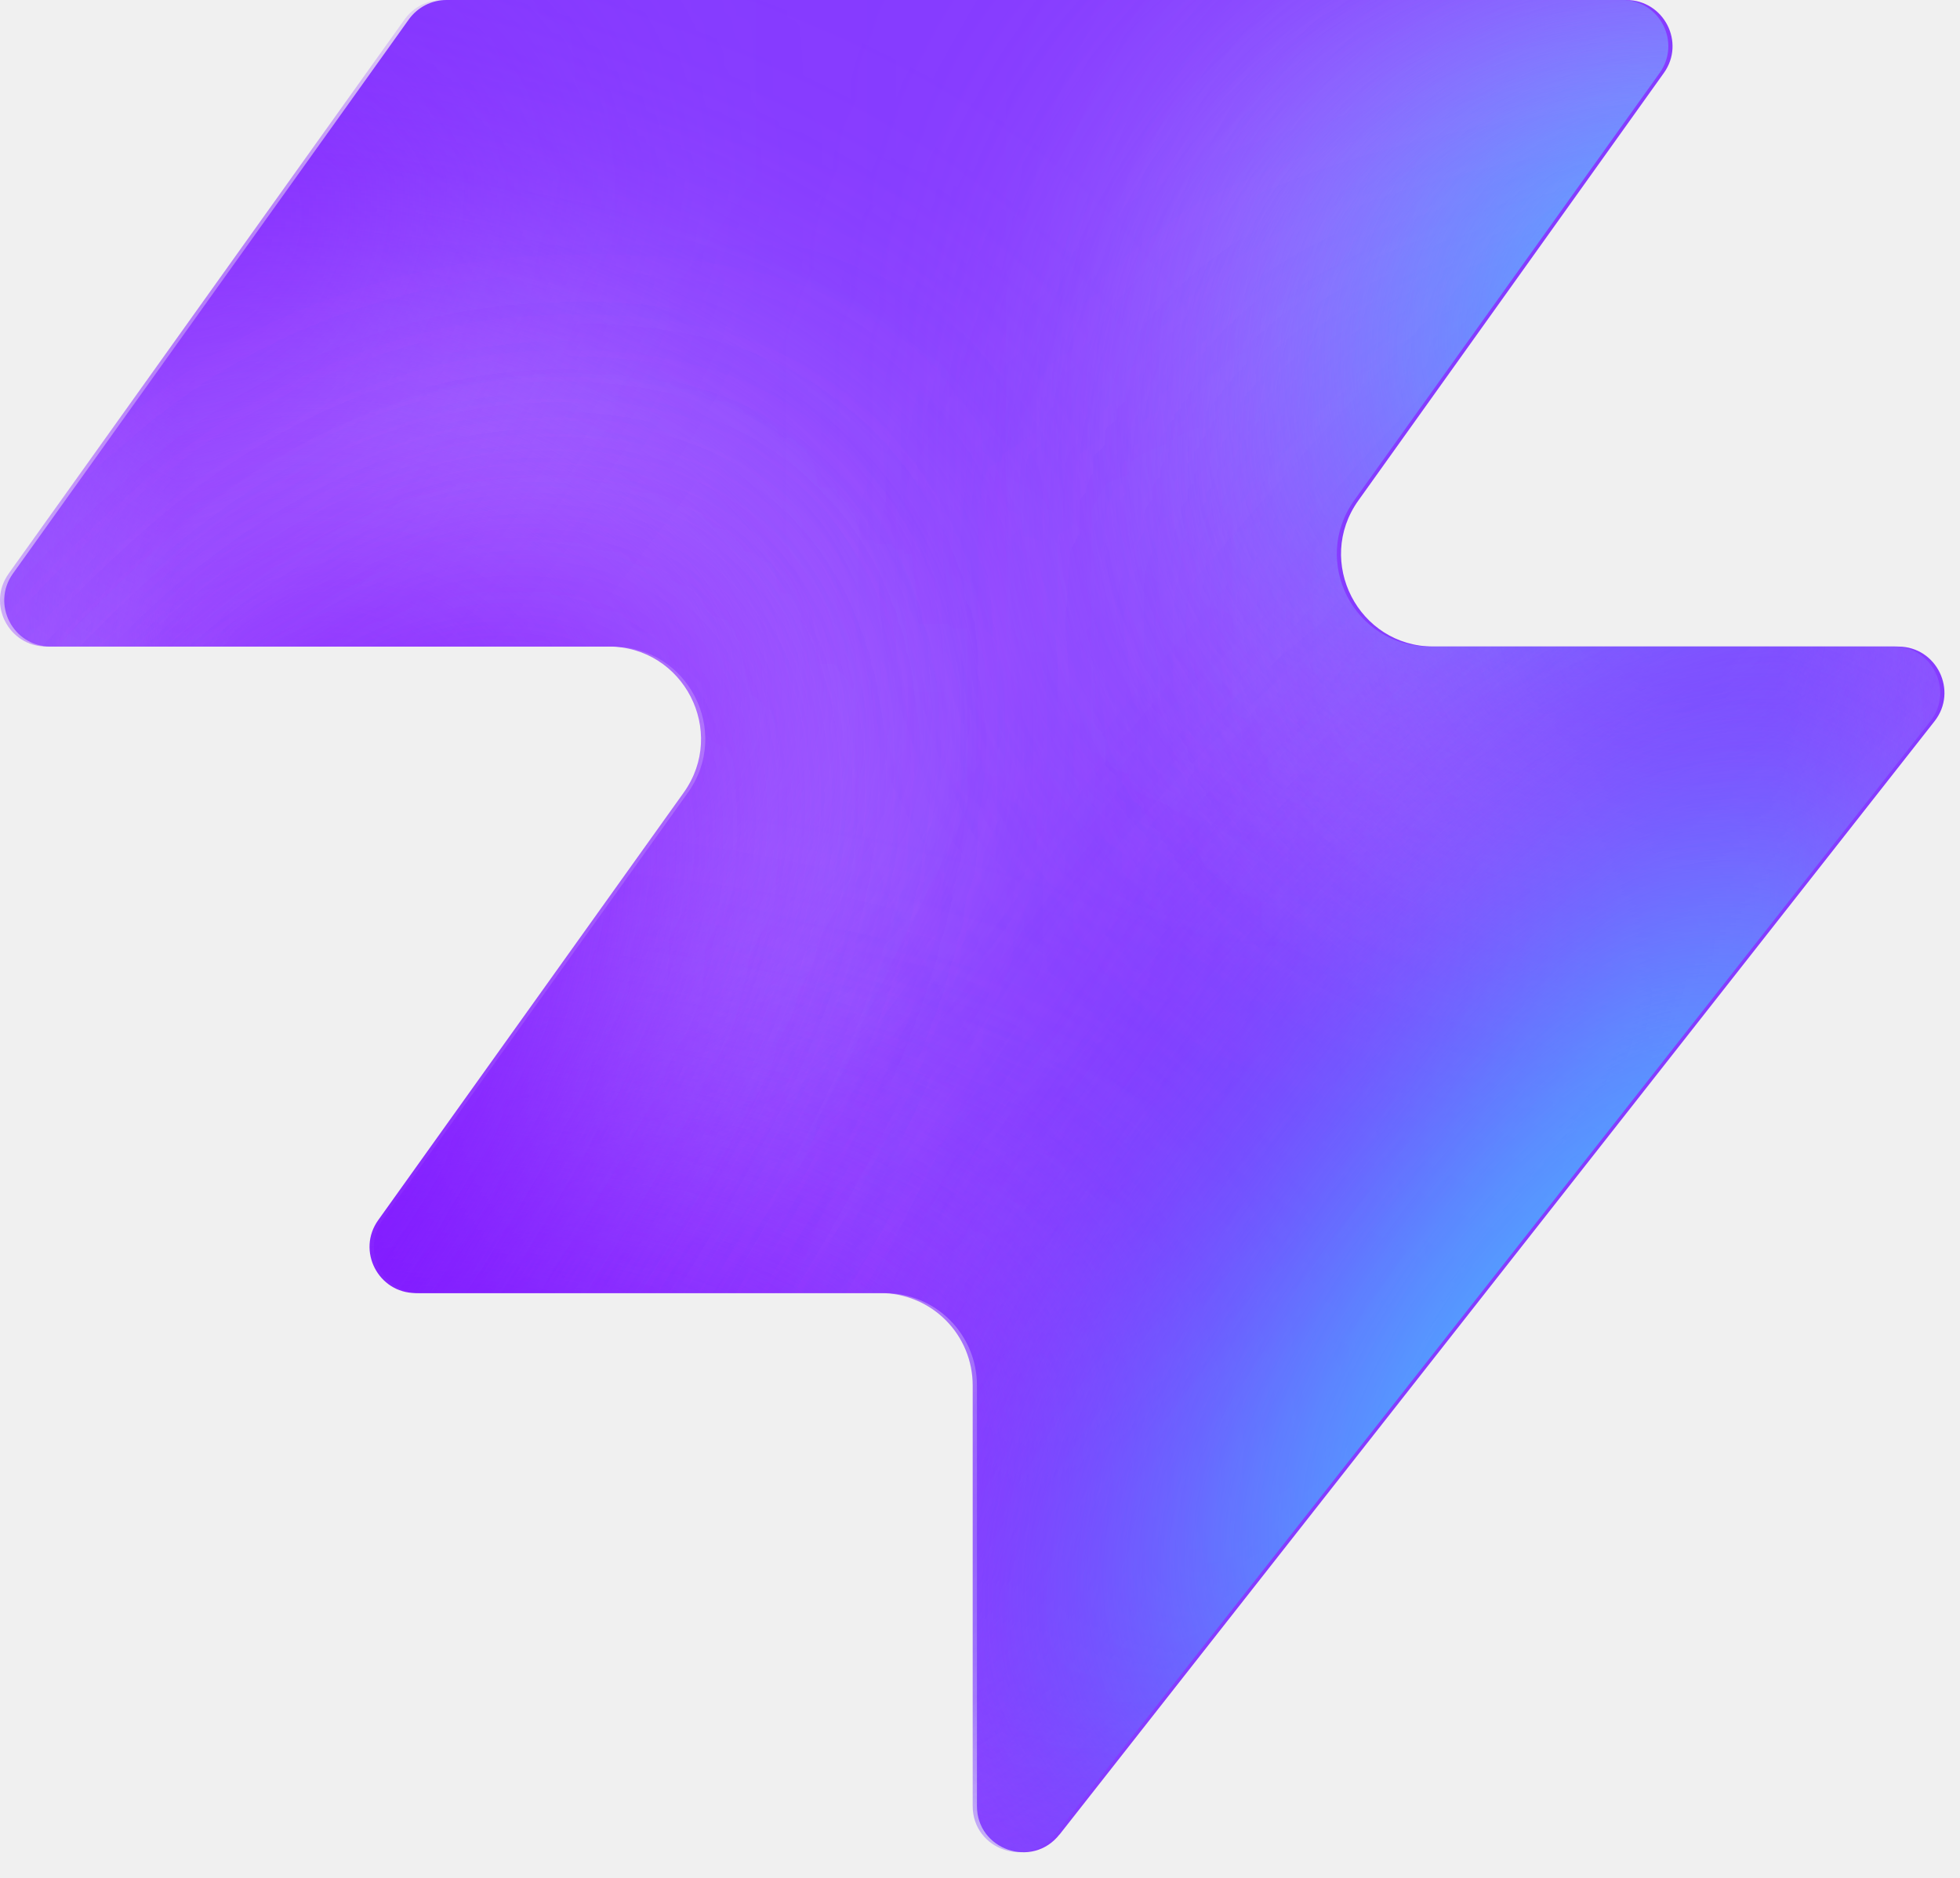
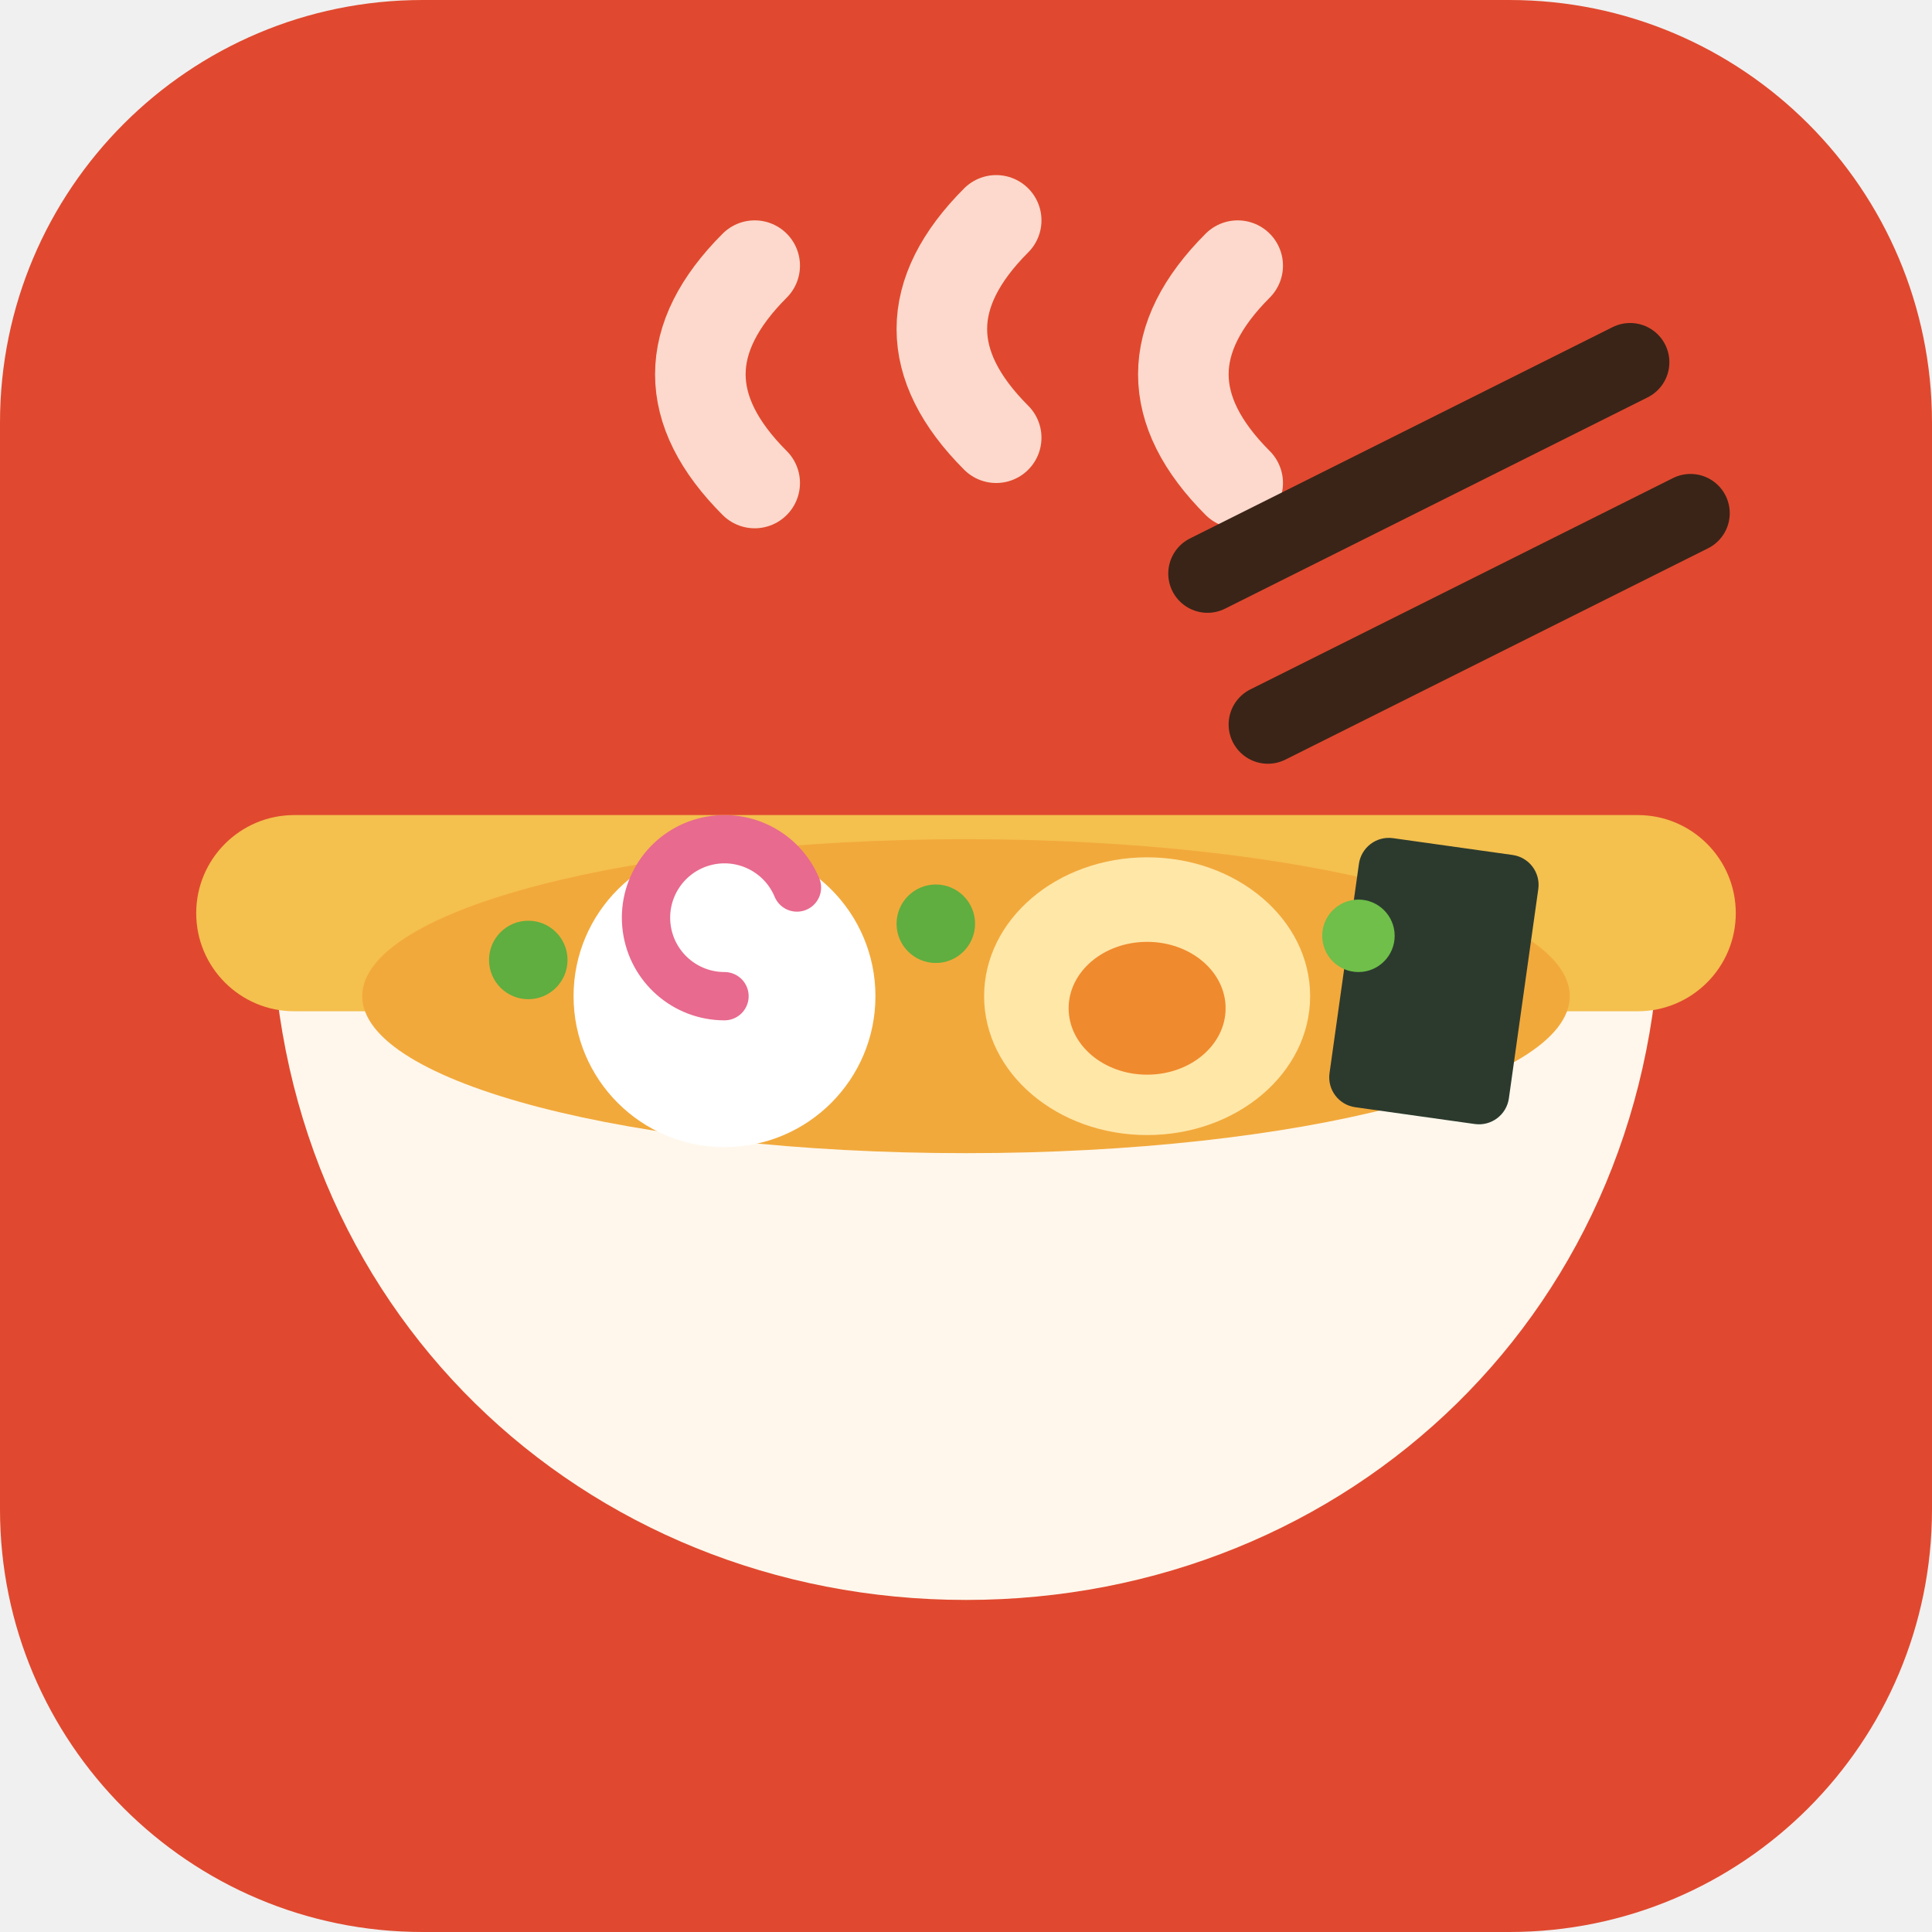
- <svg xmlns="http://www.w3.org/2000/svg" width="48" height="46" fill="none" viewBox="0 0 48 46">
-   <path fill="#863bff" d="M25.946 44.938c-.664.845-2.021.375-2.021-.698V33.937a2.26 2.26 0 0 0-2.262-2.262H10.287c-.92 0-1.456-1.04-.92-1.788l7.48-10.471c1.07-1.497 0-3.578-1.842-3.578H1.237c-.92 0-1.456-1.04-.92-1.788L10.013.474c.214-.297.556-.474.92-.474h28.894c.92 0 1.456 1.04.92 1.788l-7.48 10.471c-1.07 1.498 0 3.579 1.842 3.579h11.377c.943 0 1.473 1.088.89 1.83L25.947 44.94z" style="fill:#863bff;fill:color(display-p3 .525 .23 1);fill-opacity:1" />
-   <mask id="a" width="48" height="46" x="0" y="0" maskUnits="userSpaceOnUse" style="mask-type:alpha">
-     <path fill="#000" d="M25.842 44.938c-.664.844-2.021.375-2.021-.698V33.937a2.26 2.26 0 0 0-2.262-2.262H10.183c-.92 0-1.456-1.04-.92-1.788l7.48-10.471c1.07-1.498 0-3.579-1.842-3.579H1.133c-.92 0-1.456-1.04-.92-1.787L9.91.473c.214-.297.556-.474.92-.474h28.894c.92 0 1.456 1.04.92 1.788l-7.48 10.471c-1.07 1.498 0 3.578 1.842 3.578h11.377c.943 0 1.473 1.088.89 1.832L25.843 44.94z" style="fill:#000;fill-opacity:1" />
-   </mask>
-   <g mask="url(#a)">
-     <g filter="url(#b)">
-       <ellipse cx="5.508" cy="14.704" fill="#ede6ff" rx="5.508" ry="14.704" style="fill:#ede6ff;fill:color(display-p3 .927 .903 1);fill-opacity:1" transform="matrix(.00324 1 1 -.00324 -4.47 31.516)" />
-     </g>
-     <g filter="url(#c)">
-       <ellipse cx="10.399" cy="29.851" fill="#ede6ff" rx="10.399" ry="29.851" style="fill:#ede6ff;fill:color(display-p3 .927 .903 1);fill-opacity:1" transform="matrix(.00324 1 1 -.00324 -39.328 7.883)" />
-     </g>
-     <g filter="url(#d)">
-       <ellipse cx="5.508" cy="30.487" fill="#7e14ff" rx="5.508" ry="30.487" style="fill:#7e14ff;fill:color(display-p3 .492 .077 1);fill-opacity:1" transform="rotate(89.814 -25.913 -14.639)scale(1 -1)" />
-     </g>
-     <g filter="url(#e)">
-       <ellipse cx="5.508" cy="30.599" fill="#7e14ff" rx="5.508" ry="30.599" style="fill:#7e14ff;fill:color(display-p3 .492 .077 1);fill-opacity:1" transform="rotate(89.814 -32.644 -3.334)scale(1 -1)" />
-     </g>
-     <g filter="url(#f)">
-       <ellipse cx="5.508" cy="30.599" fill="#7e14ff" rx="5.508" ry="30.599" style="fill:#7e14ff;fill:color(display-p3 .492 .077 1);fill-opacity:1" transform="matrix(.00324 1 1 -.00324 -34.34 30.47)" />
-     </g>
-     <g filter="url(#g)">
-       <ellipse cx="14.072" cy="22.078" fill="#ede6ff" rx="14.072" ry="22.078" style="fill:#ede6ff;fill:color(display-p3 .927 .903 1);fill-opacity:1" transform="rotate(93.35 24.506 48.493)scale(-1 1)" />
-     </g>
-     <g filter="url(#h)">
-       <ellipse cx="3.47" cy="21.501" fill="#7e14ff" rx="3.47" ry="21.501" style="fill:#7e14ff;fill:color(display-p3 .492 .077 1);fill-opacity:1" transform="rotate(89.009 28.708 47.59)scale(-1 1)" />
-     </g>
-     <g filter="url(#i)">
-       <ellipse cx="3.47" cy="21.501" fill="#7e14ff" rx="3.47" ry="21.501" style="fill:#7e14ff;fill:color(display-p3 .492 .077 1);fill-opacity:1" transform="rotate(89.009 28.708 47.59)scale(-1 1)" />
-     </g>
-     <g filter="url(#j)">
-       <ellipse cx=".387" cy="8.972" fill="#7e14ff" rx="4.407" ry="29.108" style="fill:#7e14ff;fill:color(display-p3 .492 .077 1);fill-opacity:1" transform="rotate(39.51 .387 8.972)" />
-     </g>
-     <g filter="url(#k)">
-       <ellipse cx="47.523" cy="-6.092" fill="#7e14ff" rx="4.407" ry="29.108" style="fill:#7e14ff;fill:color(display-p3 .492 .077 1);fill-opacity:1" transform="rotate(37.892 47.523 -6.092)" />
-     </g>
-     <g filter="url(#l)">
-       <ellipse cx="41.412" cy="6.333" fill="#47bfff" rx="5.971" ry="9.665" style="fill:#47bfff;fill:color(display-p3 .28 .748 1);fill-opacity:1" transform="rotate(37.892 41.412 6.333)" />
-     </g>
-     <g filter="url(#m)">
-       <ellipse cx="-1.879" cy="38.332" fill="#7e14ff" rx="4.407" ry="29.108" style="fill:#7e14ff;fill:color(display-p3 .492 .077 1);fill-opacity:1" transform="rotate(37.892 -1.88 38.332)" />
-     </g>
-     <g filter="url(#n)">
-       <ellipse cx="-1.879" cy="38.332" fill="#7e14ff" rx="4.407" ry="29.108" style="fill:#7e14ff;fill:color(display-p3 .492 .077 1);fill-opacity:1" transform="rotate(37.892 -1.88 38.332)" />
-     </g>
-     <g filter="url(#o)">
-       <ellipse cx="35.651" cy="29.907" fill="#7e14ff" rx="4.407" ry="29.108" style="fill:#7e14ff;fill:color(display-p3 .492 .077 1);fill-opacity:1" transform="rotate(37.892 35.651 29.907)" />
-     </g>
-     <g filter="url(#p)">
-       <ellipse cx="38.418" cy="32.4" fill="#47bfff" rx="5.971" ry="15.297" style="fill:#47bfff;fill:color(display-p3 .28 .748 1);fill-opacity:1" transform="rotate(37.892 38.418 32.4)" />
-     </g>
+ <svg xmlns="http://www.w3.org/2000/svg" width="64" height="64" viewBox="0 0 64 64" fill="none">
+   <rect width="64" height="64" rx="14" fill="#E0492F" />
+   <g stroke="#FFE9DD" stroke-width="3" stroke-linecap="round" fill="none" opacity="0.9">
+     <path d="M25 16c-2.4-2.4-2.4-4.8 0-7.2" />
+     <path d="M33 14.5c-2.4-2.4-2.4-4.8 0-7.2" />
+     <path d="M41 16c-2.4-2.4-2.4-4.8 0-7.2" />
  </g>
-   <defs>
-     <filter id="b" width="60.045" height="41.654" x="-19.77" y="16.149" color-interpolation-filters="sRGB" filterUnits="userSpaceOnUse">
-       <feFlood flood-opacity="0" result="BackgroundImageFix" />
-       <feBlend in="SourceGraphic" in2="BackgroundImageFix" result="shape" />
-       <feGaussianBlur result="effect1_foregroundBlur_2002_17158" stdDeviation="7.659" />
-     </filter>
-     <filter id="c" width="90.34" height="51.437" x="-54.613" y="-7.533" color-interpolation-filters="sRGB" filterUnits="userSpaceOnUse">
-       <feFlood flood-opacity="0" result="BackgroundImageFix" />
-       <feBlend in="SourceGraphic" in2="BackgroundImageFix" result="shape" />
-       <feGaussianBlur result="effect1_foregroundBlur_2002_17158" stdDeviation="7.659" />
-     </filter>
-     <filter id="d" width="79.355" height="29.4" x="-49.64" y="2.03" color-interpolation-filters="sRGB" filterUnits="userSpaceOnUse">
-       <feFlood flood-opacity="0" result="BackgroundImageFix" />
-       <feBlend in="SourceGraphic" in2="BackgroundImageFix" result="shape" />
-       <feGaussianBlur result="effect1_foregroundBlur_2002_17158" stdDeviation="4.596" />
-     </filter>
-     <filter id="e" width="79.579" height="29.4" x="-45.045" y="20.029" color-interpolation-filters="sRGB" filterUnits="userSpaceOnUse">
-       <feFlood flood-opacity="0" result="BackgroundImageFix" />
-       <feBlend in="SourceGraphic" in2="BackgroundImageFix" result="shape" />
-       <feGaussianBlur result="effect1_foregroundBlur_2002_17158" stdDeviation="4.596" />
-     </filter>
-     <filter id="f" width="79.579" height="29.4" x="-43.513" y="21.178" color-interpolation-filters="sRGB" filterUnits="userSpaceOnUse">
-       <feFlood flood-opacity="0" result="BackgroundImageFix" />
-       <feBlend in="SourceGraphic" in2="BackgroundImageFix" result="shape" />
-       <feGaussianBlur result="effect1_foregroundBlur_2002_17158" stdDeviation="4.596" />
-     </filter>
-     <filter id="g" width="74.749" height="58.852" x="15.756" y="-17.901" color-interpolation-filters="sRGB" filterUnits="userSpaceOnUse">
-       <feFlood flood-opacity="0" result="BackgroundImageFix" />
-       <feBlend in="SourceGraphic" in2="BackgroundImageFix" result="shape" />
-       <feGaussianBlur result="effect1_foregroundBlur_2002_17158" stdDeviation="7.659" />
-     </filter>
-     <filter id="h" width="61.377" height="25.362" x="23.548" y="2.284" color-interpolation-filters="sRGB" filterUnits="userSpaceOnUse">
-       <feFlood flood-opacity="0" result="BackgroundImageFix" />
-       <feBlend in="SourceGraphic" in2="BackgroundImageFix" result="shape" />
-       <feGaussianBlur result="effect1_foregroundBlur_2002_17158" stdDeviation="4.596" />
-     </filter>
-     <filter id="i" width="61.377" height="25.362" x="23.548" y="2.284" color-interpolation-filters="sRGB" filterUnits="userSpaceOnUse">
-       <feFlood flood-opacity="0" result="BackgroundImageFix" />
-       <feBlend in="SourceGraphic" in2="BackgroundImageFix" result="shape" />
-       <feGaussianBlur result="effect1_foregroundBlur_2002_17158" stdDeviation="4.596" />
-     </filter>
-     <filter id="j" width="56.045" height="63.649" x="-27.636" y="-22.853" color-interpolation-filters="sRGB" filterUnits="userSpaceOnUse">
-       <feFlood flood-opacity="0" result="BackgroundImageFix" />
-       <feBlend in="SourceGraphic" in2="BackgroundImageFix" result="shape" />
-       <feGaussianBlur result="effect1_foregroundBlur_2002_17158" stdDeviation="4.596" />
-     </filter>
-     <filter id="k" width="54.814" height="64.646" x="20.116" y="-38.415" color-interpolation-filters="sRGB" filterUnits="userSpaceOnUse">
-       <feFlood flood-opacity="0" result="BackgroundImageFix" />
-       <feBlend in="SourceGraphic" in2="BackgroundImageFix" result="shape" />
-       <feGaussianBlur result="effect1_foregroundBlur_2002_17158" stdDeviation="4.596" />
-     </filter>
-     <filter id="l" width="33.541" height="35.313" x="24.641" y="-11.323" color-interpolation-filters="sRGB" filterUnits="userSpaceOnUse">
-       <feFlood flood-opacity="0" result="BackgroundImageFix" />
-       <feBlend in="SourceGraphic" in2="BackgroundImageFix" result="shape" />
-       <feGaussianBlur result="effect1_foregroundBlur_2002_17158" stdDeviation="4.596" />
-     </filter>
-     <filter id="m" width="54.814" height="64.646" x="-29.286" y="6.009" color-interpolation-filters="sRGB" filterUnits="userSpaceOnUse">
-       <feFlood flood-opacity="0" result="BackgroundImageFix" />
-       <feBlend in="SourceGraphic" in2="BackgroundImageFix" result="shape" />
-       <feGaussianBlur result="effect1_foregroundBlur_2002_17158" stdDeviation="4.596" />
-     </filter>
-     <filter id="n" width="54.814" height="64.646" x="-29.286" y="6.009" color-interpolation-filters="sRGB" filterUnits="userSpaceOnUse">
-       <feFlood flood-opacity="0" result="BackgroundImageFix" />
-       <feBlend in="SourceGraphic" in2="BackgroundImageFix" result="shape" />
-       <feGaussianBlur result="effect1_foregroundBlur_2002_17158" stdDeviation="4.596" />
-     </filter>
-     <filter id="o" width="54.814" height="64.646" x="8.244" y="-2.416" color-interpolation-filters="sRGB" filterUnits="userSpaceOnUse">
-       <feFlood flood-opacity="0" result="BackgroundImageFix" />
-       <feBlend in="SourceGraphic" in2="BackgroundImageFix" result="shape" />
-       <feGaussianBlur result="effect1_foregroundBlur_2002_17158" stdDeviation="4.596" />
-     </filter>
-     <filter id="p" width="39.409" height="43.623" x="18.713" y="10.588" color-interpolation-filters="sRGB" filterUnits="userSpaceOnUse">
-       <feFlood flood-opacity="0" result="BackgroundImageFix" />
-       <feBlend in="SourceGraphic" in2="BackgroundImageFix" result="shape" />
-       <feGaussianBlur result="effect1_foregroundBlur_2002_17158" stdDeviation="4.596" />
-     </filter>
-   </defs>
+   <g stroke="#3A2418" stroke-width="2.6" stroke-linecap="round">
+     <path d="M40 19 54 12" />
+     <path d="M42 24 56 17" />
+   </g>
+   <path d="M9 30h46c0 13.3-10.3 23-23 23S9 43.3 9 30Z" fill="#FFF7EC" />
+   <rect x="6.5" y="27" width="51" height="6.5" rx="3.25" fill="#F4C04E" />
+   <ellipse cx="32" cy="33" rx="20" ry="5.2" fill="#F2A93B" />
+   <g>
+     <circle cx="24" cy="33" r="5" fill="#FFFFFF" />
+     <path d="M24 33 a2.6 2.6 0 1 1 2.4-3.6" stroke="#E86A8E" stroke-width="1.6" fill="none" stroke-linecap="round" />
+   </g>
+   <ellipse cx="38" cy="33" rx="5.4" ry="4.6" fill="#FFE7A8" />
+   <ellipse cx="38" cy="33.4" rx="2.6" ry="2.2" fill="#F08A2E" />
+   <rect x="44.5" y="28" width="6" height="9" rx="1" fill="#2C3A2E" transform="rotate(8 47.5 32.5)" />
+   <g fill="#5Fae3f">
+     <circle cx="17.5" cy="31.8" r="1.3" />
+     <circle cx="31" cy="30.6" r="1.3" />
+     <circle cx="45" cy="31" r="1.2" fill="#6FBF4A" />
+   </g>
</svg>
